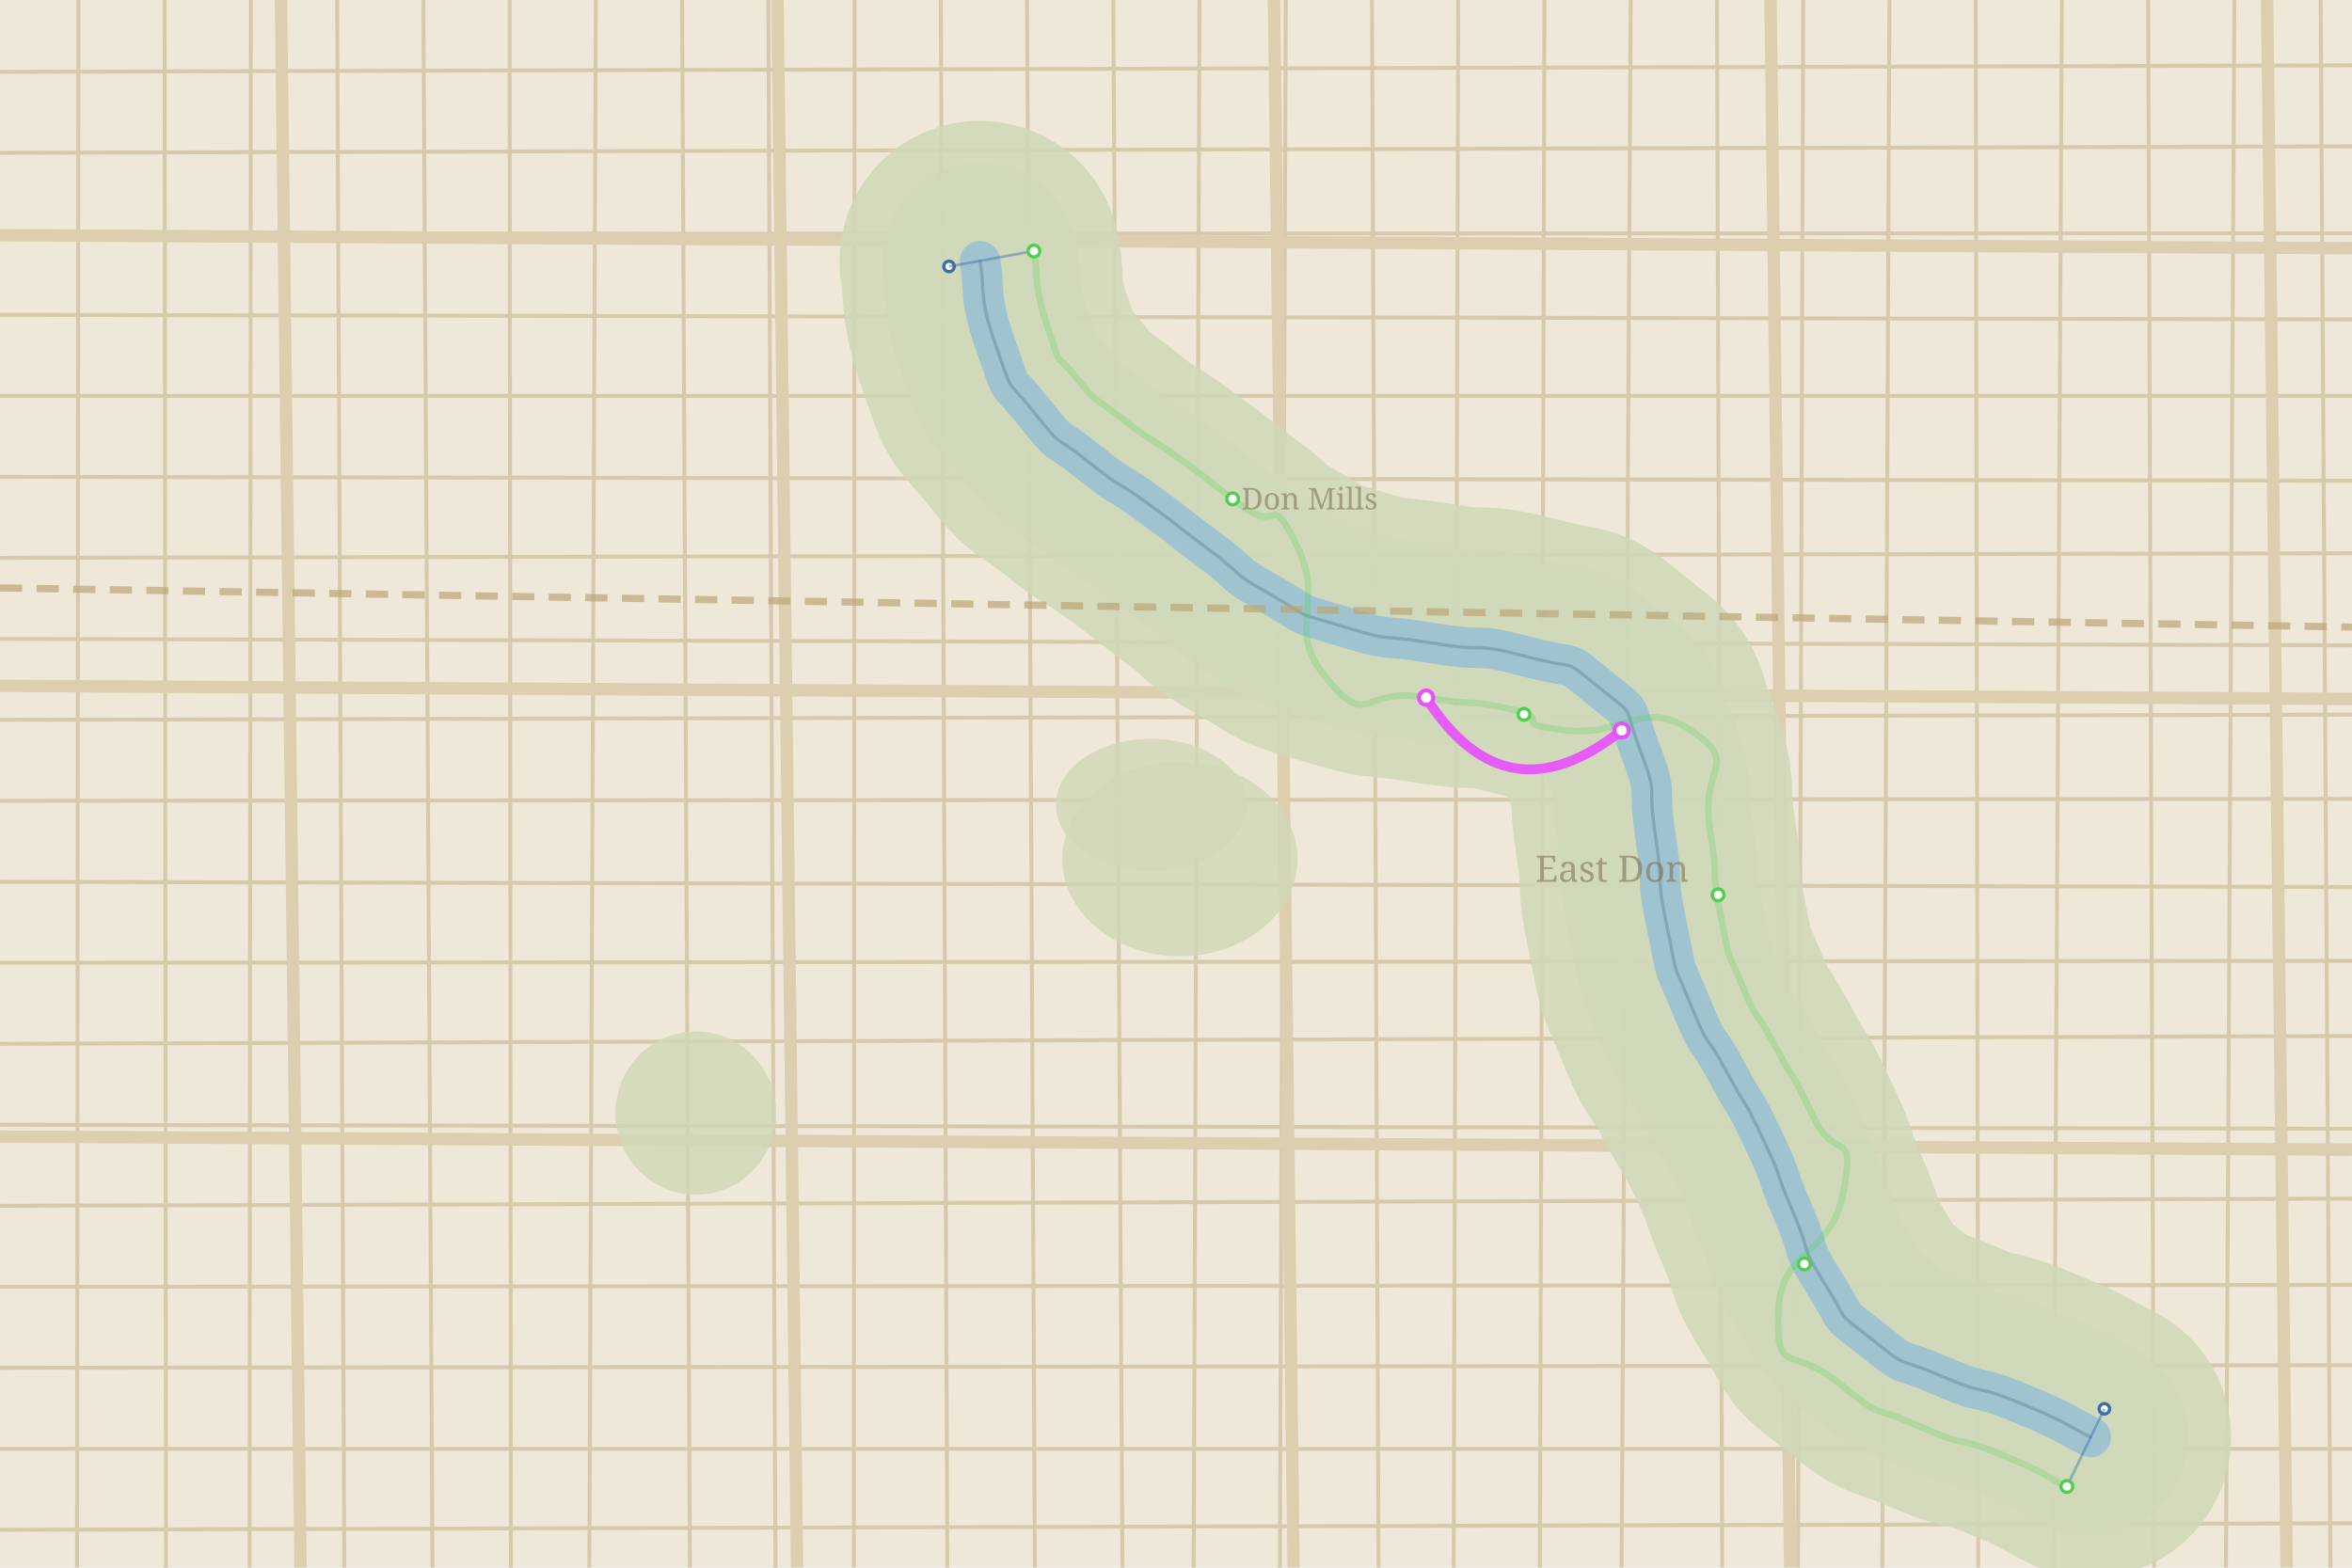
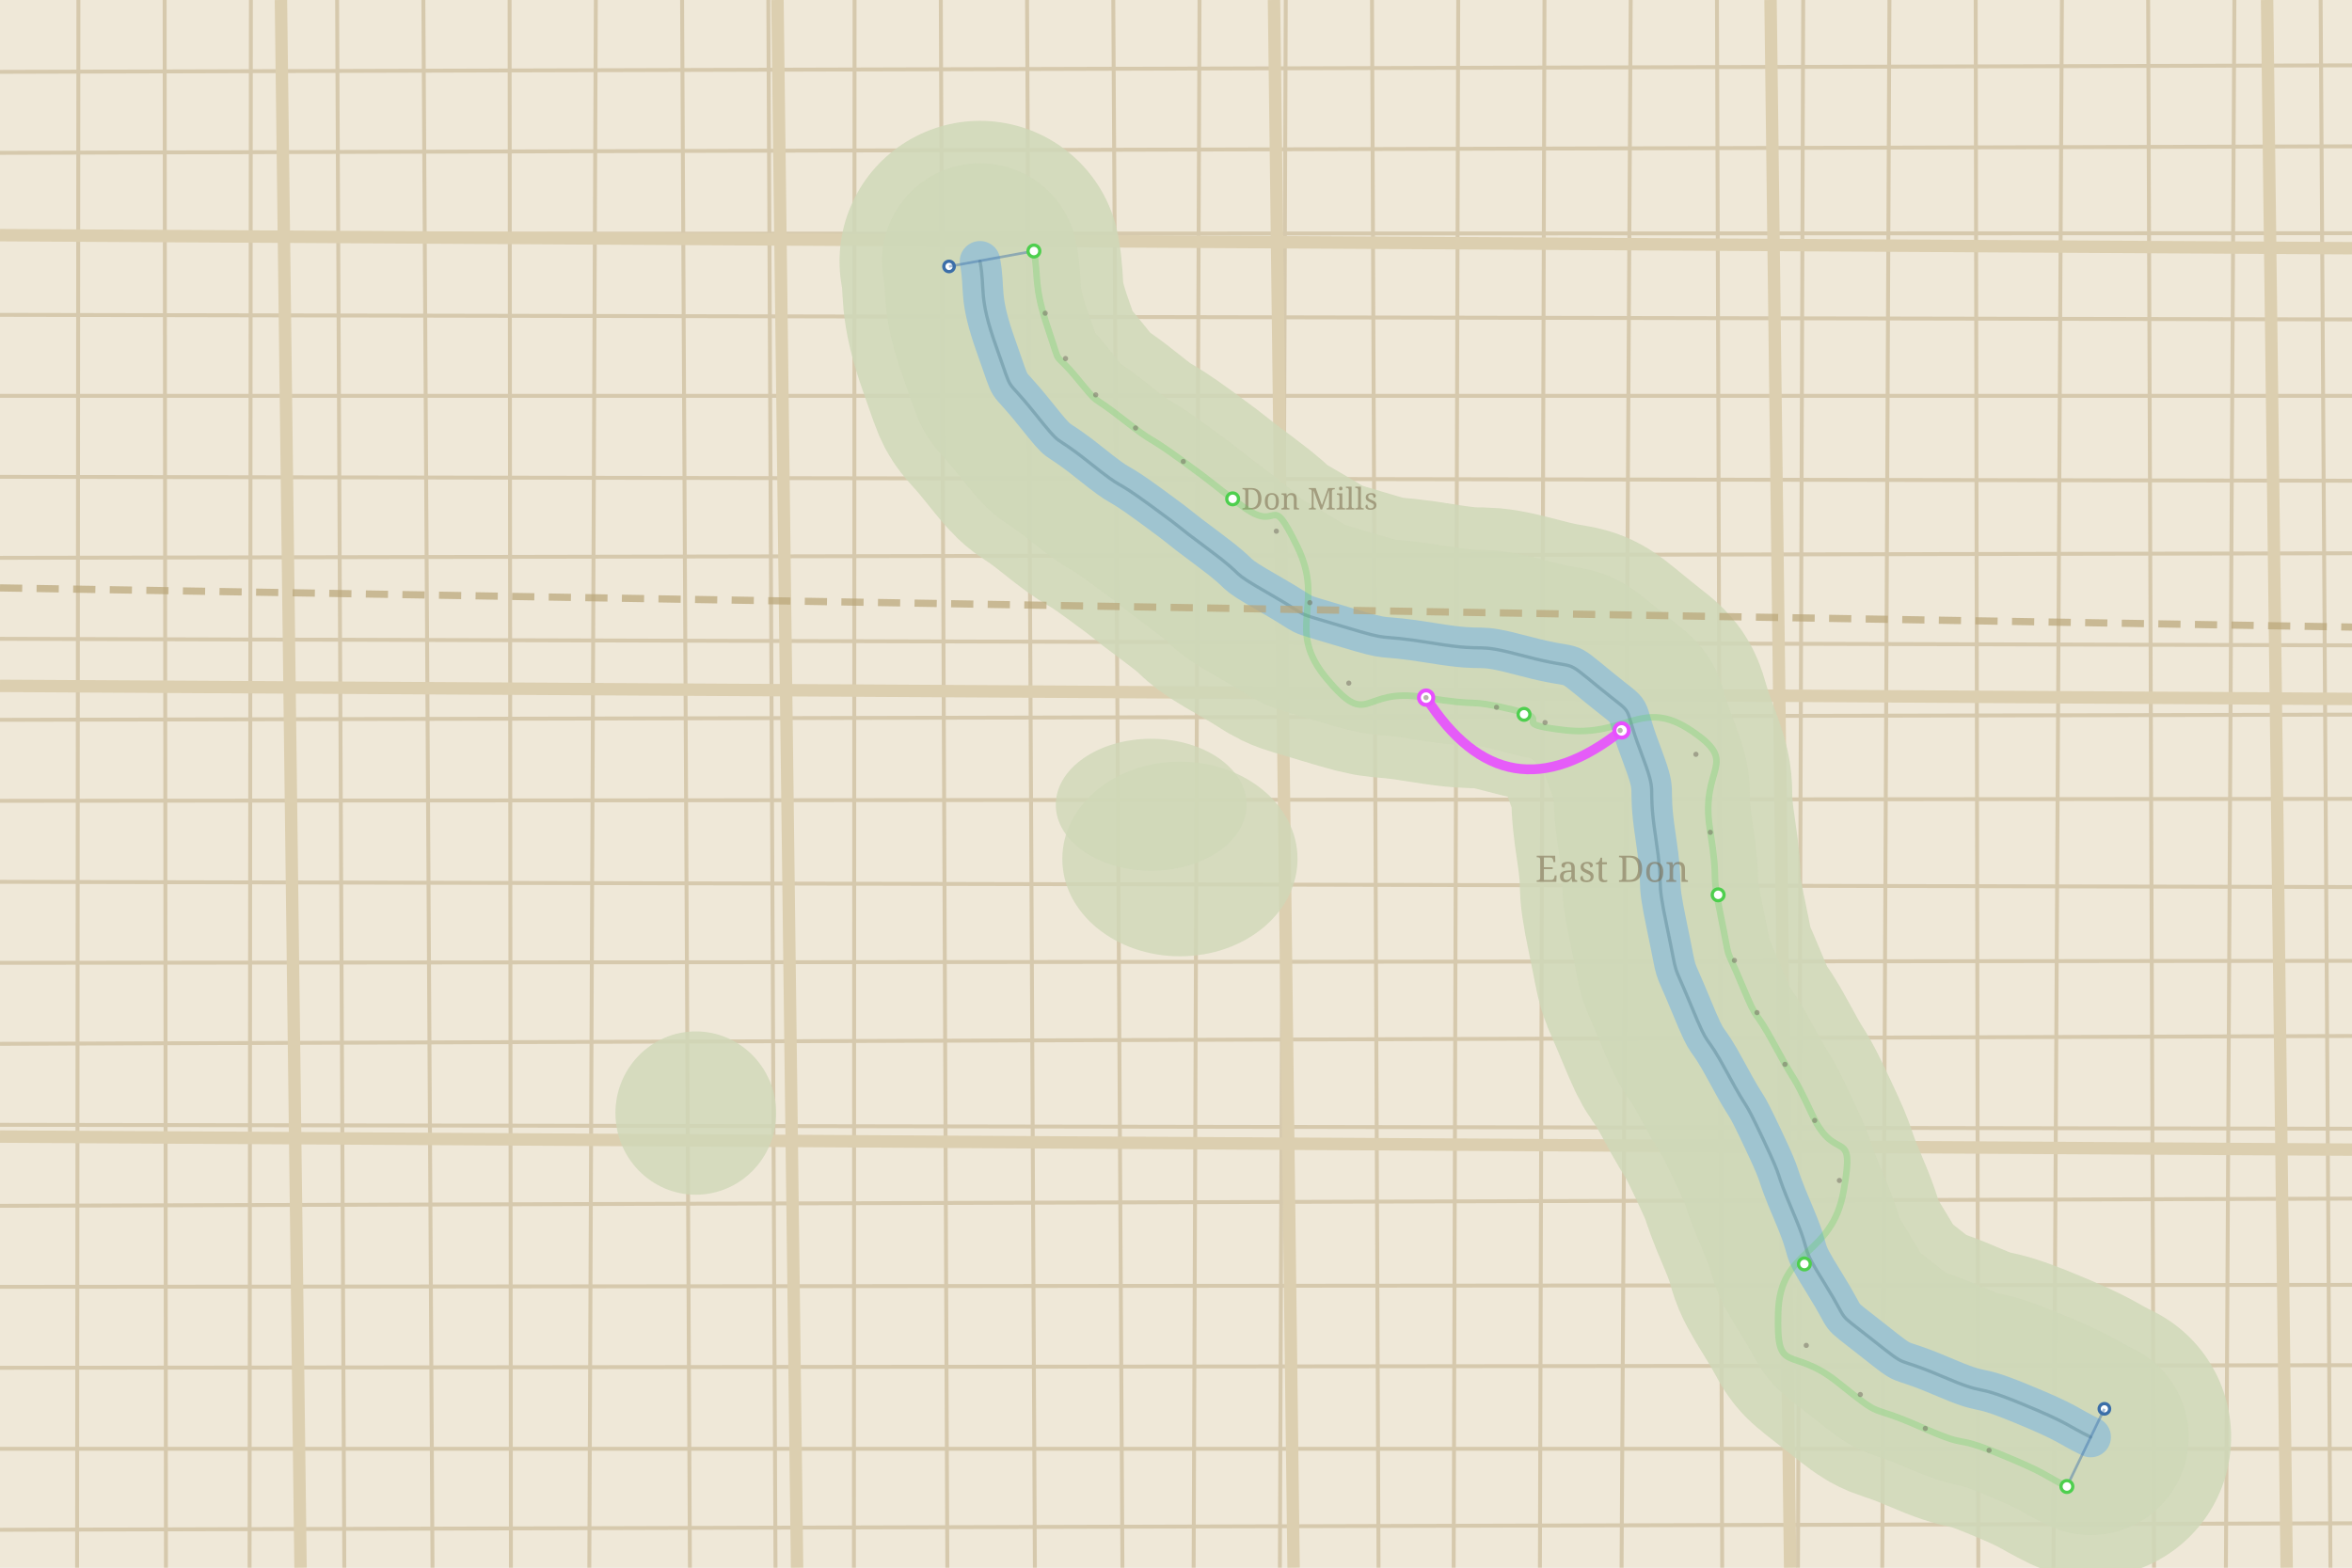
<svg xmlns="http://www.w3.org/2000/svg" width="3600" height="2400" viewBox="0 0 3600 2400">
  <g id="background">
    <rect width="3600" height="2400" fill="#efe8d8" />
  </g>
  <g id="topo">
    <g id="roads">
      <line x1="120" y1="0" x2="118" y2="2400" stroke="#d6c9ad" stroke-width="6" />
      <line x1="252" y1="0" x2="254" y2="2400" stroke="#d6c9ad" stroke-width="6" />
      <line x1="384" y1="0" x2="382" y2="2400" stroke="#d6c9ad" stroke-width="6" />
      <line x1="516" y1="0" x2="527" y2="2400" stroke="#d6c9ad" stroke-width="6" />
      <line x1="648" y1="0" x2="662" y2="2400" stroke="#d6c9ad" stroke-width="6" />
      <line x1="780" y1="0" x2="782" y2="2400" stroke="#d6c9ad" stroke-width="6" />
      <line x1="912" y1="0" x2="902" y2="2400" stroke="#d6c9ad" stroke-width="6" />
      <line x1="1044" y1="0" x2="1056" y2="2400" stroke="#d6c9ad" stroke-width="6" />
      <line x1="1176" y1="0" x2="1187" y2="2400" stroke="#d6c9ad" stroke-width="6" />
      <line x1="1308" y1="0" x2="1307" y2="2400" stroke="#d6c9ad" stroke-width="6" />
      <line x1="1440" y1="0" x2="1450" y2="2400" stroke="#d6c9ad" stroke-width="6" />
      <line x1="1572" y1="0" x2="1584" y2="2400" stroke="#d6c9ad" stroke-width="6" />
      <line x1="1704" y1="0" x2="1718" y2="2400" stroke="#d6c9ad" stroke-width="6" />
      <line x1="1836" y1="0" x2="1827" y2="2400" stroke="#d6c9ad" stroke-width="6" />
      <line x1="1968" y1="0" x2="1959" y2="2400" stroke="#d6c9ad" stroke-width="6" />
      <line x1="2100" y1="0" x2="2110" y2="2400" stroke="#d6c9ad" stroke-width="6" />
      <line x1="2232" y1="0" x2="2225" y2="2400" stroke="#d6c9ad" stroke-width="6" />
      <line x1="2364" y1="0" x2="2357" y2="2400" stroke="#d6c9ad" stroke-width="6" />
      <line x1="2496" y1="0" x2="2482" y2="2400" stroke="#d6c9ad" stroke-width="6" />
      <line x1="2628" y1="0" x2="2636" y2="2400" stroke="#d6c9ad" stroke-width="6" />
      <line x1="2760" y1="0" x2="2752" y2="2400" stroke="#d6c9ad" stroke-width="6" />
      <line x1="2892" y1="0" x2="2881" y2="2400" stroke="#d6c9ad" stroke-width="6" />
      <line x1="3024" y1="0" x2="3028" y2="2400" stroke="#d6c9ad" stroke-width="6" />
      <line x1="3156" y1="0" x2="3143" y2="2400" stroke="#d6c9ad" stroke-width="6" />
      <line x1="3288" y1="0" x2="3297" y2="2400" stroke="#d6c9ad" stroke-width="6" />
      <line x1="3420" y1="0" x2="3407" y2="2400" stroke="#d6c9ad" stroke-width="6" />
      <line x1="3552" y1="0" x2="3567" y2="2400" stroke="#d6c9ad" stroke-width="6" />
      <line x1="0" y1="110" x2="3600" y2="100" stroke="#d6c9ad" stroke-width="6" />
      <line x1="0" y1="234" x2="3600" y2="224" stroke="#d6c9ad" stroke-width="6" />
      <line x1="0" y1="358" x2="3600" y2="357" stroke="#d6c9ad" stroke-width="6" />
      <line x1="0" y1="482" x2="3600" y2="489" stroke="#d6c9ad" stroke-width="6" />
      <line x1="0" y1="606" x2="3600" y2="606" stroke="#d6c9ad" stroke-width="6" />
      <line x1="0" y1="730" x2="3600" y2="736" stroke="#d6c9ad" stroke-width="6" />
      <line x1="0" y1="854" x2="3600" y2="847" stroke="#d6c9ad" stroke-width="6" />
      <line x1="0" y1="978" x2="3600" y2="988" stroke="#d6c9ad" stroke-width="6" />
      <line x1="0" y1="1102" x2="3600" y2="1094" stroke="#d6c9ad" stroke-width="6" />
      <line x1="0" y1="1226" x2="3600" y2="1223" stroke="#d6c9ad" stroke-width="6" />
      <line x1="0" y1="1350" x2="3600" y2="1358" stroke="#d6c9ad" stroke-width="6" />
      <line x1="0" y1="1474" x2="3600" y2="1471" stroke="#d6c9ad" stroke-width="6" />
      <line x1="0" y1="1598" x2="3600" y2="1586" stroke="#d6c9ad" stroke-width="6" />
      <line x1="0" y1="1722" x2="3600" y2="1728" stroke="#d6c9ad" stroke-width="6" />
      <line x1="0" y1="1846" x2="3600" y2="1835" stroke="#d6c9ad" stroke-width="6" />
      <line x1="0" y1="1970" x2="3600" y2="1967" stroke="#d6c9ad" stroke-width="6" />
      <line x1="0" y1="2094" x2="3600" y2="2090" stroke="#d6c9ad" stroke-width="6" />
      <line x1="0" y1="2218" x2="3600" y2="2218" stroke="#d6c9ad" stroke-width="6" />
      <line x1="0" y1="2342" x2="3600" y2="2332" stroke="#d6c9ad" stroke-width="6" />
      <line x1="430" y1="0" x2="460" y2="2400" stroke="#dccfb0" stroke-width="19" />
      <line x1="1190" y1="0" x2="1220" y2="2400" stroke="#dccfb0" stroke-width="19" />
      <line x1="1950" y1="0" x2="1980" y2="2400" stroke="#dccfb0" stroke-width="19" />
      <line x1="2710" y1="0" x2="2740" y2="2400" stroke="#dccfb0" stroke-width="19" />
      <line x1="3470" y1="0" x2="3500" y2="2400" stroke="#dccfb0" stroke-width="19" />
      <line x1="0" y1="360" x2="3600" y2="380" stroke="#dccfb0" stroke-width="19" />
      <line x1="0" y1="1050" x2="3600" y2="1070" stroke="#dccfb0" stroke-width="19" />
      <line x1="0" y1="1740" x2="3600" y2="1760" stroke="#dccfb0" stroke-width="19" />
    </g>
    <g id="water">
      <path d="M1500.0 400.0 C1508.5 444.6 1496.8 452.5 1525.0 531.2 C1553.1 609.9 1534.8 571.5 1582.8 631.4 C1630.9 691.2 1606.0 659.1 1666.3 707.3 C1726.7 755.6 1697.5 727.4 1760.3 773.3 C1823.2 819.2 1788.9 795.9 1851.3 842.2 C1913.7 888.6 1874.5 869.9 1943.8 909.6 C2013.2 949.3 1970.9 933.6 2055.4 959.1 C2139.8 984.6 2097.3 969.0 2192.3 984.5 C2287.3 1000.1 2247.9 981.6 2334.8 1004.8 C2421.7 1028.0 2388.1 1003.9 2447.9 1052.8 C2507.6 1101.6 2481.2 1070.9 2510.5 1148.4 C2539.8 1226.0 2520.1 1188.9 2534.1 1281.0 C2548.0 1373.0 2533.1 1331.4 2551.6 1419.2 C2570.0 1507.0 2557.1 1463.5 2588.4 1539.3 C2619.6 1615.0 2605.9 1572.2 2643.5 1642.0 C2681.1 1711.8 2664.5 1671.7 2698.9 1744.5 C2733.2 1817.3 2712.6 1781.1 2744.6 1856.1 C2776.6 1931.1 2751.7 1898.9 2793.0 1965.2 C2834.3 2031.5 2805.4 2003.0 2866.0 2051.1 C2926.6 2099.1 2894.5 2073.6 2971.2 2106.5 C3047.8 2139.4 3013.6 2116.0 3091.4 2147.8 C3169.2 2179.6 3163.1 2182.2 3200.0 2200.0" fill="none" stroke="#cfd8b8" stroke-width="430" stroke-linecap="round" stroke-linejoin="round" opacity=".85" />
      <path d="M1500.0 400.0 C1508.5 444.6 1496.8 452.5 1525.0 531.2 C1553.1 609.9 1534.8 571.5 1582.8 631.4 C1630.9 691.2 1606.0 659.1 1666.3 707.3 C1726.7 755.6 1697.5 727.4 1760.3 773.3 C1823.2 819.2 1788.9 795.9 1851.3 842.2 C1913.7 888.6 1874.5 869.9 1943.8 909.6 C2013.2 949.3 1970.9 933.6 2055.4 959.1 C2139.8 984.6 2097.3 969.0 2192.3 984.5 C2287.3 1000.1 2247.9 981.6 2334.8 1004.8 C2421.7 1028.0 2388.1 1003.9 2447.9 1052.8 C2507.6 1101.6 2481.2 1070.9 2510.5 1148.4 C2539.8 1226.0 2520.1 1188.9 2534.1 1281.0 C2548.0 1373.0 2533.1 1331.4 2551.6 1419.2 C2570.0 1507.0 2557.1 1463.5 2588.4 1539.3 C2619.6 1615.0 2605.9 1572.2 2643.5 1642.0 C2681.1 1711.8 2664.5 1671.7 2698.9 1744.5 C2733.2 1817.3 2712.6 1781.1 2744.6 1856.1 C2776.6 1931.1 2751.7 1898.9 2793.0 1965.2 C2834.3 2031.5 2805.4 2003.0 2866.0 2051.1 C2926.6 2099.1 2894.5 2073.6 2971.2 2106.5 C3047.8 2139.4 3013.6 2116.0 3091.4 2147.8 C3169.2 2179.6 3163.1 2182.2 3200.0 2200.0" fill="none" stroke="#cfd8b8" stroke-width="300" stroke-linecap="round" stroke-linejoin="round" opacity=".85" />
      <path d="M1500.0 400.0 C1508.5 444.6 1496.8 452.5 1525.0 531.2 C1553.1 609.9 1534.8 571.5 1582.8 631.4 C1630.9 691.2 1606.0 659.1 1666.3 707.3 C1726.7 755.6 1697.5 727.4 1760.3 773.3 C1823.2 819.2 1788.9 795.9 1851.3 842.2 C1913.7 888.6 1874.5 869.9 1943.8 909.6 C2013.2 949.3 1970.9 933.6 2055.4 959.1 C2139.8 984.6 2097.3 969.0 2192.3 984.5 C2287.3 1000.1 2247.9 981.6 2334.8 1004.8 C2421.7 1028.0 2388.1 1003.9 2447.9 1052.8 C2507.6 1101.6 2481.2 1070.9 2510.5 1148.4 C2539.8 1226.0 2520.1 1188.9 2534.1 1281.0 C2548.0 1373.0 2533.1 1331.4 2551.6 1419.2 C2570.0 1507.0 2557.1 1463.5 2588.4 1539.3 C2619.6 1615.0 2605.9 1572.2 2643.5 1642.0 C2681.1 1711.8 2664.5 1671.7 2698.9 1744.5 C2733.2 1817.3 2712.6 1781.1 2744.6 1856.1 C2776.6 1931.1 2751.7 1898.9 2793.0 1965.2 C2834.3 2031.5 2805.4 2003.0 2866.0 2051.1 C2926.6 2099.1 2894.5 2073.6 2971.2 2106.5 C3047.8 2139.4 3013.6 2116.0 3091.4 2147.8 C3169.2 2179.6 3163.1 2182.2 3200.0 2200.0" fill="none" stroke="#9fc4d0" stroke-width="62" stroke-linecap="round" stroke-linejoin="round" />
      <path d="M1500.0 400.0 C1508.5 444.6 1496.8 452.5 1525.0 531.2 C1553.1 609.9 1534.8 571.5 1582.8 631.4 C1630.9 691.2 1606.0 659.1 1666.3 707.3 C1726.7 755.6 1697.5 727.4 1760.3 773.3 C1823.2 819.2 1788.9 795.9 1851.3 842.2 C1913.7 888.6 1874.5 869.9 1943.8 909.6 C2013.2 949.3 1970.9 933.6 2055.4 959.1 C2139.8 984.6 2097.3 969.0 2192.3 984.5 C2287.3 1000.1 2247.9 981.6 2334.8 1004.8 C2421.7 1028.0 2388.1 1003.9 2447.9 1052.8 C2507.6 1101.6 2481.2 1070.9 2510.5 1148.4 C2539.8 1226.0 2520.1 1188.9 2534.1 1281.0 C2548.0 1373.0 2533.1 1331.4 2551.6 1419.2 C2570.0 1507.0 2557.1 1463.5 2588.4 1539.3 C2619.6 1615.0 2605.9 1572.2 2643.5 1642.0 C2681.1 1711.8 2664.5 1671.7 2698.9 1744.5 C2733.2 1817.3 2712.6 1781.1 2744.6 1856.1 C2776.6 1931.1 2751.7 1898.9 2793.0 1965.2 C2834.3 2031.5 2805.4 2003.0 2866.0 2051.1 C2926.6 2099.1 2894.5 2073.6 2971.2 2106.5 C3047.8 2139.4 3013.6 2116.0 3091.4 2147.8 C3169.2 2179.6 3163.1 2182.2 3200.0 2200.0" fill="none" stroke="#5c8595" stroke-width="5" stroke-linecap="round" opacity=".45" />
      <ellipse cx="1806" cy="1315" rx="180" ry="149" fill="#cfd8b8" opacity=".8" />
      <ellipse cx="1762" cy="1232" rx="146" ry="101" fill="#cfd8b8" opacity=".8" />
      <ellipse cx="1065" cy="1704" rx="123" ry="125" fill="#cfd8b8" opacity=".8" />
      <line x1="0" y1="900" x2="3600" y2="960" stroke="#b9a578" stroke-width="11" stroke-dasharray="34 22" opacity=".7" />
    </g>
    <g id="labels">
      <text x="2350" y="1350" font-family="Georgia,serif" font-size="56" fill="#7a6a4c" opacity=".55">East Don</text>
      <text x="1900" y="780" font-family="Georgia,serif" font-size="46" fill="#7a6a4c" opacity=".55">Don Mills</text>
    </g>
  </g>
  <path id="route" d="M1582.5 384.3 C1589.8 424.6 1581.7 436.8 1604.1 502.9 C1626.4 569.0 1609.3 531.6 1648.3 578.8 C1687.3 626.0 1663.9 598.6 1718.8 641.7 C1773.7 684.8 1747.8 660.2 1809.8 705.4 C1871.9 750.7 1841.6 730.2 1901.4 774.8 C1961.1 819.4 1941.5 746.7 1985.6 836.7 C2029.7 926.7 1965.4 961.0 2031.1 1039.5 C2096.8 1117.9 2082.9 1051.6 2178.8 1067.4 C2274.6 1083.2 2239.7 1068.8 2313.1 1085.9 C2386.5 1103.1 2300.9 1106.7 2394.7 1117.8 C2488.5 1129.0 2513.4 1067.6 2589.1 1118.8 C2664.7 1169.9 2601.9 1172.1 2617.1 1268.4 C2632.3 1364.6 2617.1 1320.7 2633.8 1401.9 C2650.4 1483.1 2637.6 1439.1 2666.0 1507.2 C2694.5 1575.3 2680.5 1533.7 2717.5 1602.2 C2754.5 1670.7 2739.3 1633.5 2774.8 1708.6 C2810.3 1783.8 2840.0 1720.8 2821.9 1823.1 C2803.8 1925.4 2724.4 1909.7 2721.7 2009.6 C2718.9 2109.5 2740.2 2057.7 2813.8 2116.9 C2887.4 2176.1 2854.5 2146.8 2938.1 2183.7 C3021.6 2220.7 2982.9 2194.3 3059.6 2225.5 C3136.3 2256.8 3128.2 2258.6 3163.6 2275.7" fill="none" stroke="#4ecf4e" stroke-width="10" stroke-linecap="round" opacity=".25" />
  <g id="wishful">
    <path d="M2182.8 1068.0 Q2304.7 1258.8 2482.1 1118.2" fill="none" stroke="#e84fff" stroke-width="15" stroke-linecap="round" opacity=".9" />
    <circle cx="2182.8" cy="1068.0" r="11" fill="#fff" stroke="#e84fff" stroke-width="6" />
    <circle cx="2482.1" cy="1118.2" r="11" fill="#fff" stroke="#e84fff" stroke-width="6" />
  </g>
  <g id="crossings">
    <circle id="link-1" cx="1452.6" cy="407.9" r="8" fill="#fff" stroke="#3b6ea8" stroke-width="5" />
    <line x1="1582.5" y1="384.3" x2="1452.6" y2="407.9" stroke="#3b6ea8" stroke-width="4" opacity=".45" />
    <circle id="link-2" cx="3221.0" cy="2156.8" r="8" fill="#fff" stroke="#3b6ea8" stroke-width="5" />
    <line x1="3163.6" y1="2275.7" x2="3221.0" y2="2156.8" stroke="#3b6ea8" stroke-width="4" opacity=".45" />
  </g>
+   <g id="heights">
+     <circle id="h-170" cx="1599.8" cy="479.5" r="4" fill="#6f6a5e" opacity=".5" />
+     <circle id="h-167" cx="1630.9" cy="548.9" r="4" fill="#6f6a5e" opacity=".5" />
+     <circle id="h-165" cx="1677.1" cy="604.5" r="4" fill="#6f6a5e" opacity=".5" />
+     <circle id="h-163" cx="1738.1" cy="655.2" r="4" fill="#6f6a5e" opacity=".5" />
+     <circle id="h-160" cx="1811.2" cy="706.5" r="4" fill="#6f6a5e" opacity=".5" />
+     <circle id="h-156" cx="1953.6" cy="813.2" r="4" fill="#6f6a5e" opacity=".5" />
+     <circle id="h-155" cx="2004.9" cy="922.6" r="4" fill="#6f6a5e" opacity=".5" />
+     <circle id="h-153" cx="2064.5" cy="1045.8" r="4" fill="#6f6a5e" opacity=".5" />
+     <circle id="h-151" cx="2182.7" cy="1068.0" r="4" fill="#6f6a5e" opacity=".5" />
+     <circle id="h-150" cx="2290.6" cy="1082.8" r="4" fill="#6f6a5e" opacity=".5" />
+     <circle id="h-148" cx="2364.9" cy="1106.2" r="4" fill="#6f6a5e" opacity=".5" />
+     <circle id="h-146" cx="2479.8" cy="1118.2" r="4" fill="#6f6a5e" opacity=".5" />
+     <circle id="h-144" cx="2595.8" cy="1154.8" r="4" fill="#6f6a5e" opacity=".5" />
+     <circle id="h-143" cx="2617.8" cy="1274.2" r="4" fill="#6f6a5e" opacity=".5" />
+     <circle id="h-139" cx="2654.7" cy="1470.3" r="4" fill="#6f6a5e" opacity=".5" />
+     <circle id="h-137" cx="2689.3" cy="1550.2" r="4" fill="#6f6a5e" opacity=".5" />
+     <circle id="h-135" cx="2732.1" cy="1629.4" r="4" fill="#6f6a5e" opacity=".5" />
+     <circle id="h-133" cx="2777.6" cy="1715.3" r="4" fill="#6f6a5e" opacity=".5" />
+     <circle id="h-131" cx="2815.4" cy="1807.2" r="4" fill="#6f6a5e" opacity=".5" />
+     <circle id="h-127" cx="2764.7" cy="2059.7" r="4" fill="#6f6a5e" opacity=".5" />
+     <circle id="h-125" cx="2847.4" cy="2134.9" r="4" fill="#6f6a5e" opacity=".5" />
+     <circle id="h-123" cx="2946.9" cy="2186.8" r="4" fill="#6f6a5e" opacity=".5" />
+     <circle id="h-121" cx="3044.5" cy="2220.3" r="4" fill="#6f6a5e" opacity=".5" />
+   </g>
  <g id="waypoints">
    <circle id="wp-1" cx="1582.5" cy="384.3" r="9" fill="#fff" stroke="#4ecf4e" stroke-width="5" />
    <circle id="wp-2" cx="1886.7" cy="763.7" r="9" fill="#fff" stroke="#4ecf4e" stroke-width="5" />
    <circle id="wp-3" cx="2332.7" cy="1093.6" r="9" fill="#fff" stroke="#4ecf4e" stroke-width="5" />
    <circle id="wp-4" cx="2629.8" cy="1369.9" r="9" fill="#fff" stroke="#4ecf4e" stroke-width="5" />
    <circle id="wp-5" cx="2761.8" cy="1935.0" r="9" fill="#fff" stroke="#4ecf4e" stroke-width="5" />
    <circle id="wp-6" cx="3163.6" cy="2275.7" r="9" fill="#fff" stroke="#4ecf4e" stroke-width="5" />
  </g>
</svg>
